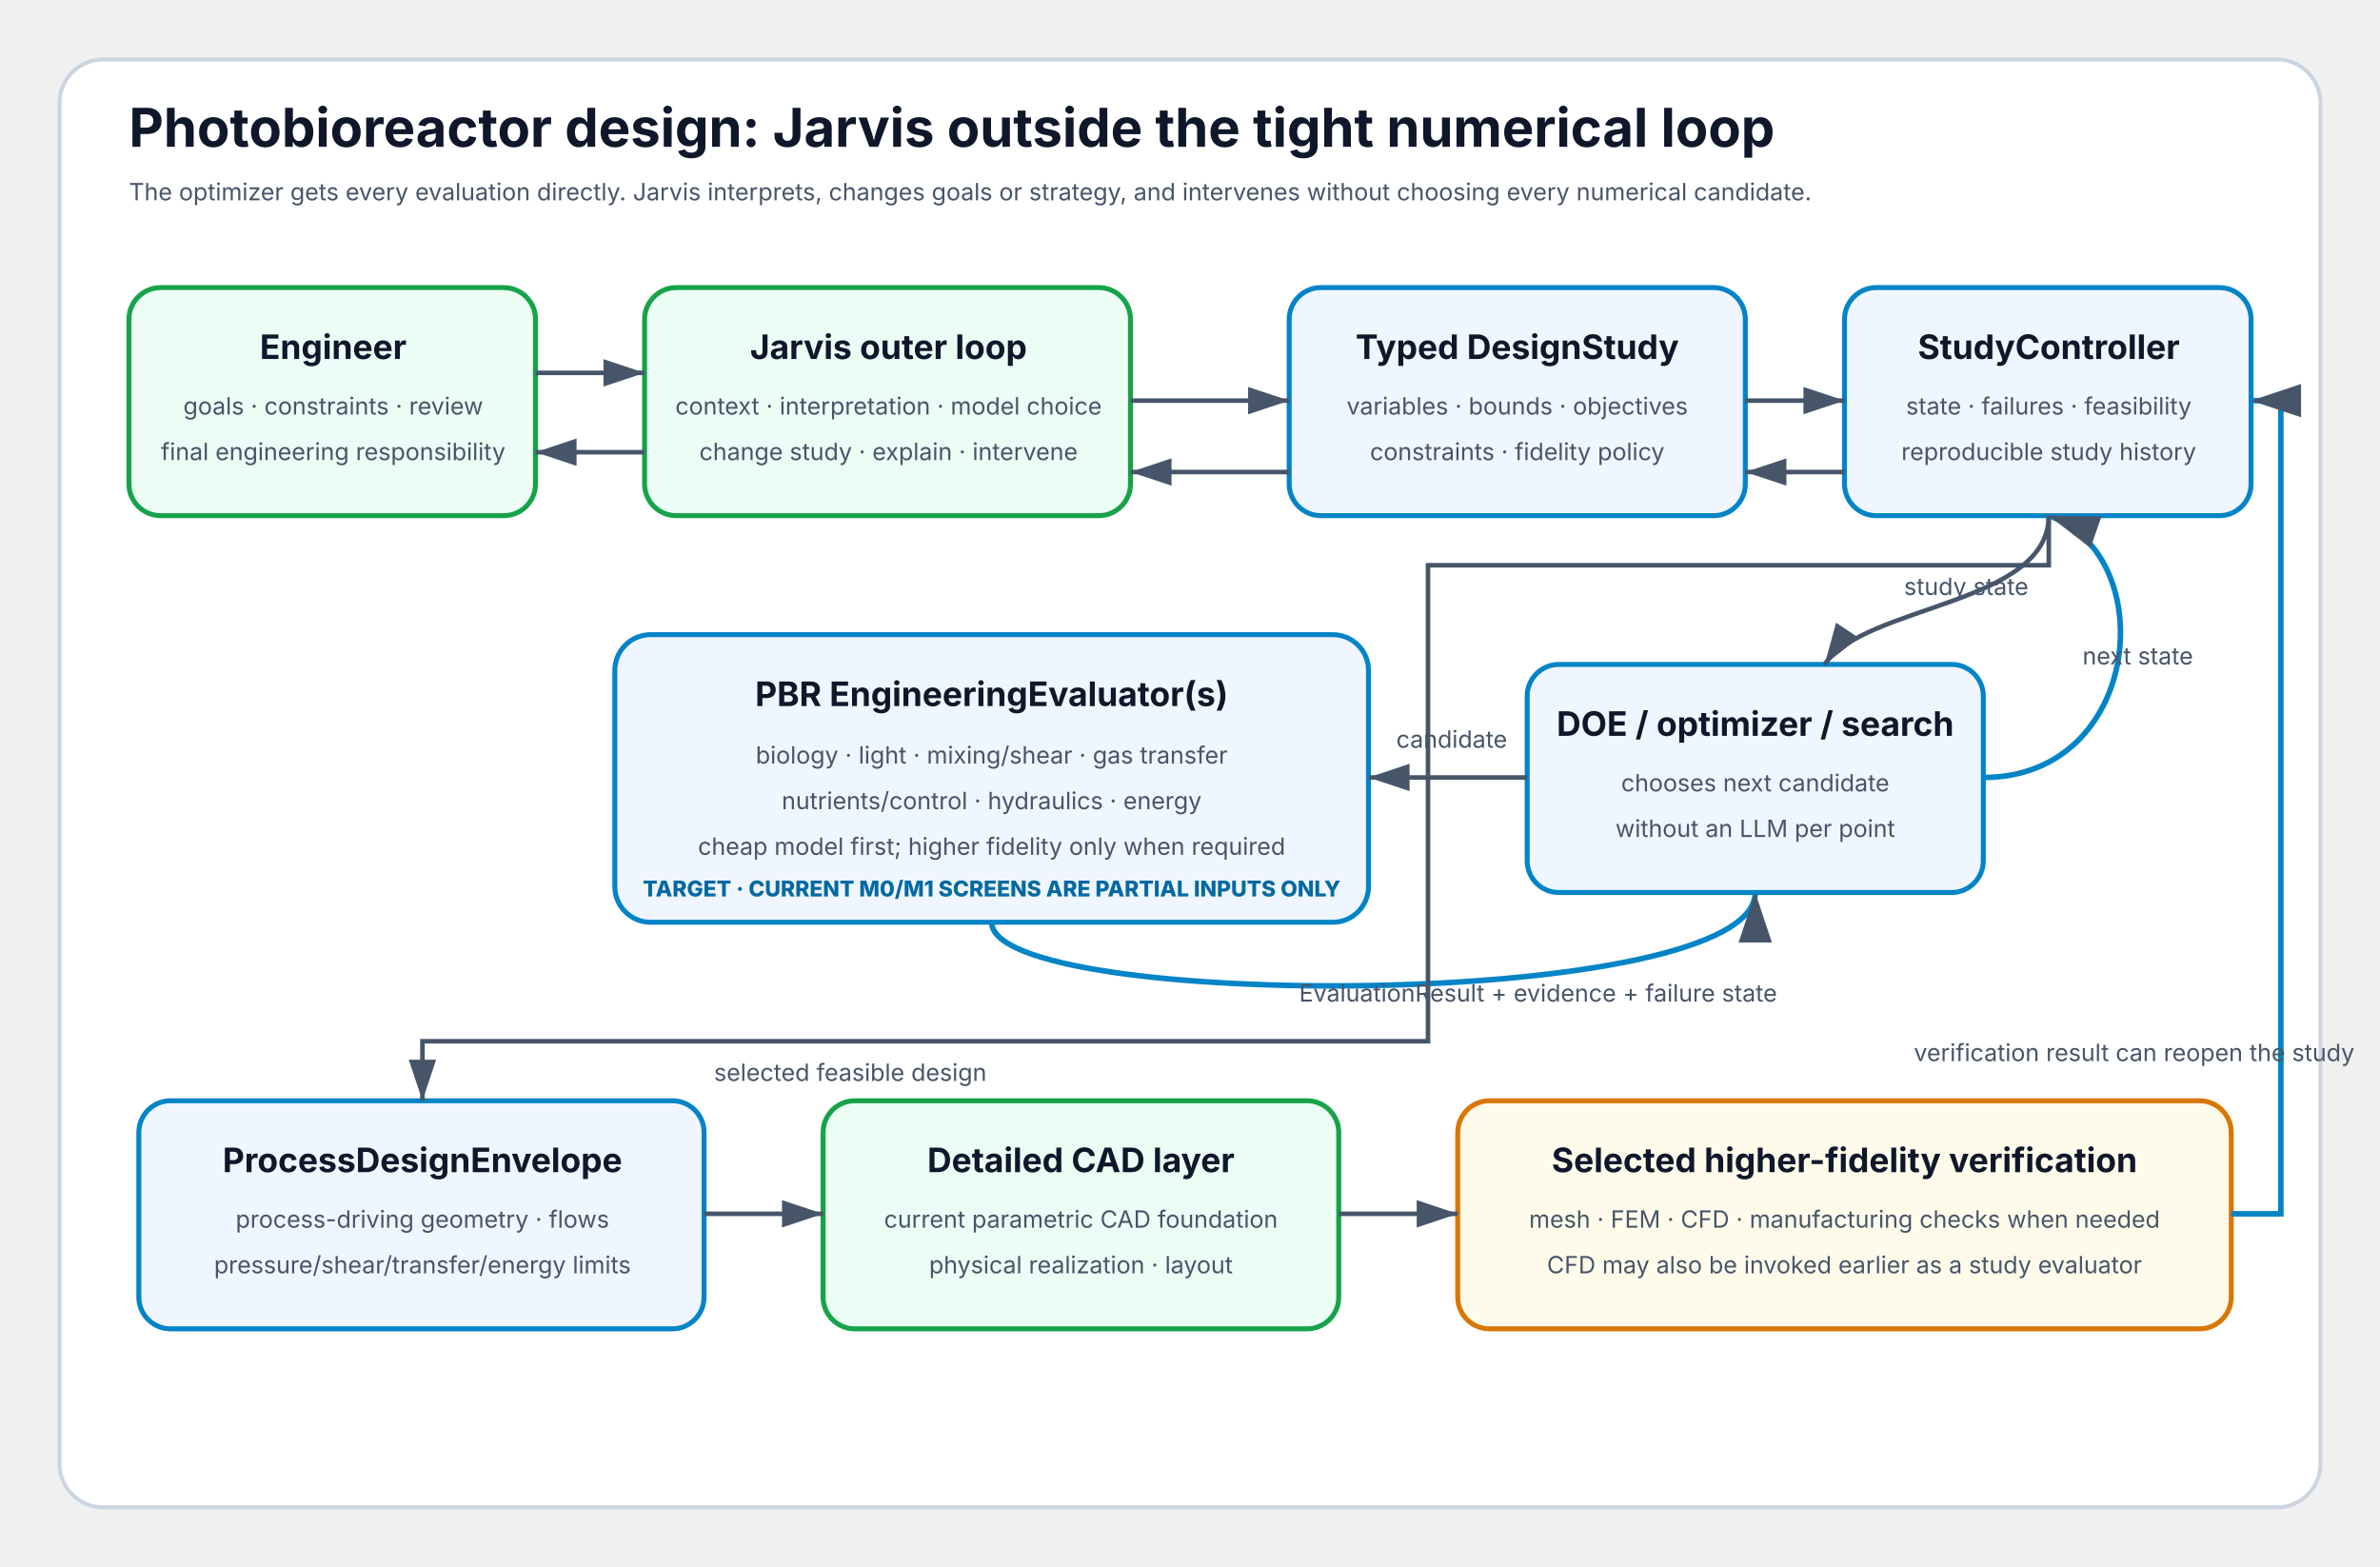
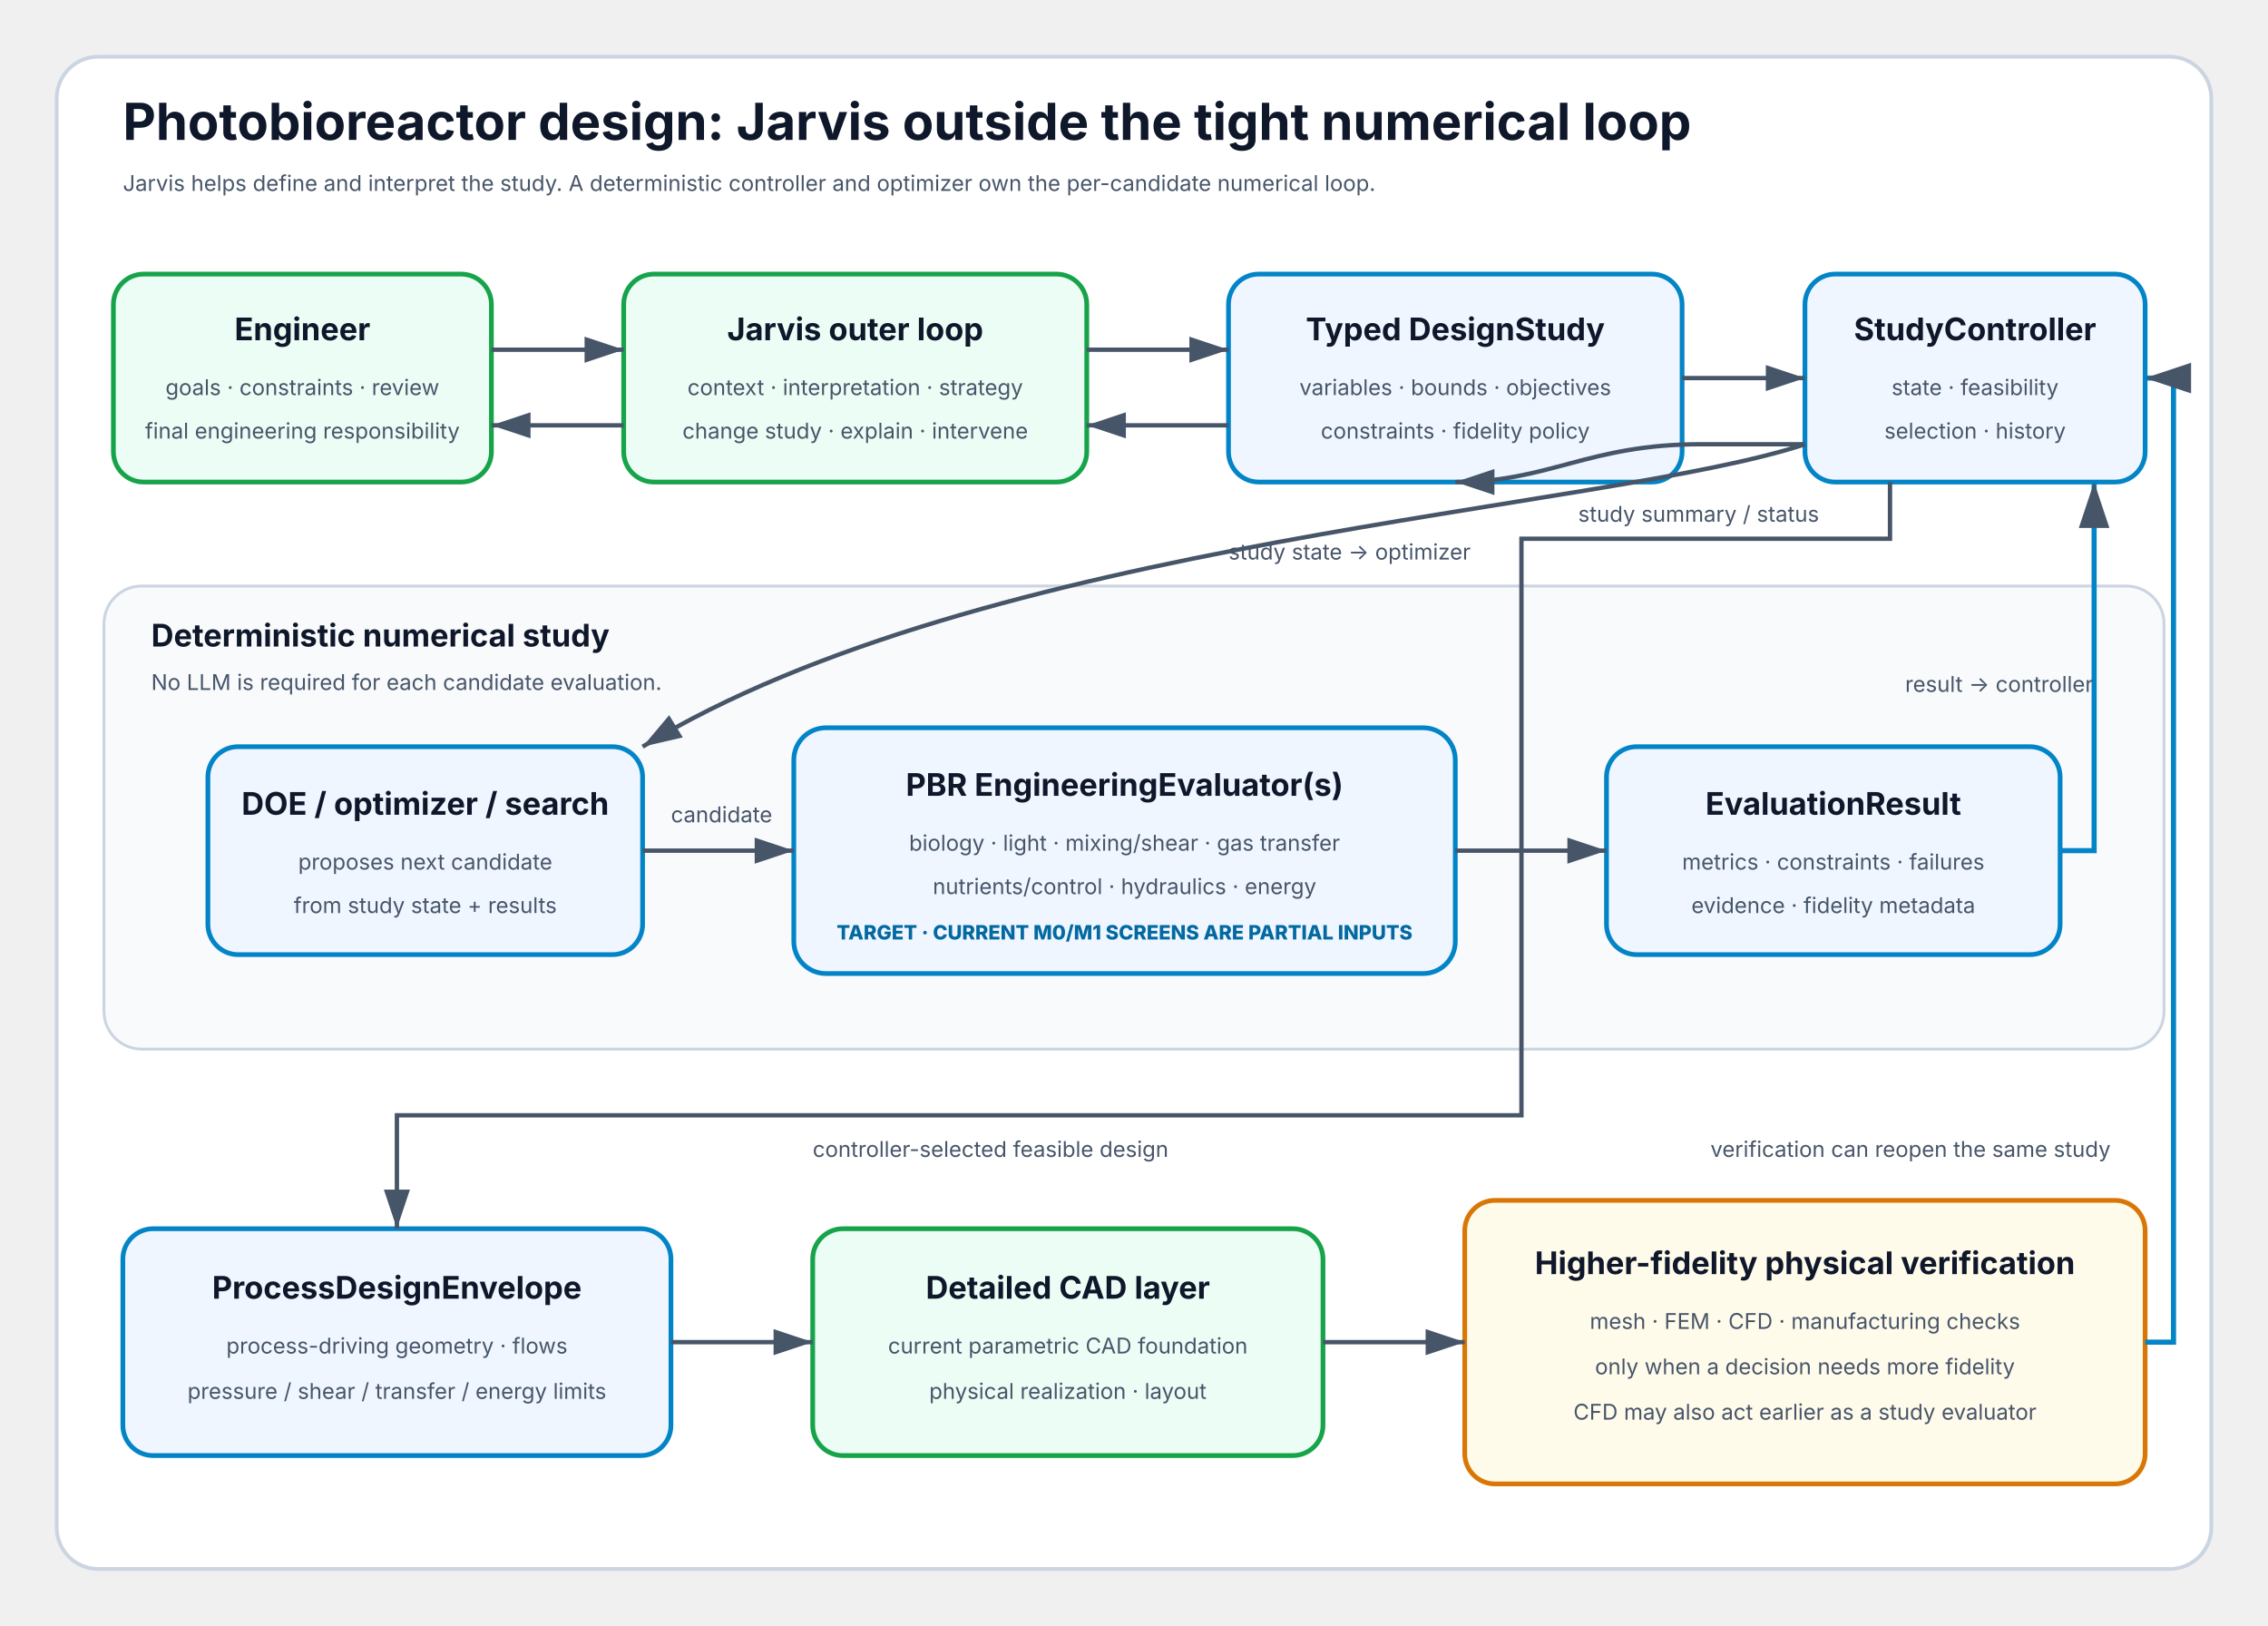
- <svg xmlns="http://www.w3.org/2000/svg" width="1200" height="790" viewBox="0 0 1200 790" role="img" aria-labelledby="title desc">
+ <svg xmlns="http://www.w3.org/2000/svg" width="1200" height="860" viewBox="0 0 1200 860" role="img" aria-labelledby="title desc">
  <defs>
    <marker id="arrow" markerWidth="10" markerHeight="10" refX="9" refY="3" orient="auto">
      <path d="M0,0 L0,6 L9,3 z" fill="#475569" />
    </marker>
-     <style>.frame{fill:#fff;stroke:#cbd5e1;stroke-width:2}.implemented{fill:#ecfdf5;stroke:#16a34a;stroke-width:2.5}.partial{fill:#fffbeb;stroke:#d97706;stroke-width:2.5}.planned{fill:#eff6ff;stroke:#0284c7;stroke-width:2.5}.research{fill:#fef2f2;stroke:#dc2626;stroke-width:2.5}.title{font-family:system-ui,-apple-system,"Segoe UI",sans-serif;fill:#0f172a;font-size:27px;font-weight:750}.boxTitle{font-family:system-ui,-apple-system,"Segoe UI",sans-serif;fill:#0f172a;font-size:17px;font-weight:700}.sub{font-family:system-ui,-apple-system,"Segoe UI",sans-serif;fill:#475569;font-size:12px}.tag{font-family:system-ui,-apple-system,"Segoe UI",sans-serif;font-size:11px;font-weight:800}.line{stroke:#475569;stroke-width:2.3;fill:none;marker-end:url(#arrow)}.loop{stroke:#0284c7;stroke-width:2.8;fill:none;marker-end:url(#arrow)}</style>
+     <style>.frame{fill:#fff;stroke:#cbd5e1;stroke-width:2}.implemented{fill:#ecfdf5;stroke:#16a34a;stroke-width:2.5}.partial{fill:#fffbeb;stroke:#d97706;stroke-width:2.5}.planned{fill:#eff6ff;stroke:#0284c7;stroke-width:2.5}.optional{fill:#f8fafc;stroke:#64748b;stroke-width:2}.title{font-family:system-ui,-apple-system,"Segoe UI",sans-serif;fill:#0f172a;font-size:27px;font-weight:750}.boxTitle{font-family:system-ui,-apple-system,"Segoe UI",sans-serif;fill:#0f172a;font-size:16.5px;font-weight:700}.sub{font-family:system-ui,-apple-system,"Segoe UI",sans-serif;fill:#475569;font-size:11.5px}.tag{font-family:system-ui,-apple-system,"Segoe UI",sans-serif;font-size:10.5px;font-weight:800}.line{stroke:#475569;stroke-width:2.3;fill:none;marker-end:url(#arrow)}.loop{stroke:#0284c7;stroke-width:2.7;fill:none;marker-end:url(#arrow)}.lane{fill:#f8fafc;stroke:#cbd5e1;stroke-width:1.5}</style>
  </defs>
-   <rect x="30" y="30" width="1140" height="730" rx="22" class="frame" />
+   <rect id="frame" x="30" y="30" width="1140" height="800" rx="22" class="frame" />
  <text x="65" y="74" class="title">Photobioreactor design: Jarvis outside the tight numerical loop</text>
-   <text x="65" y="101" class="sub">The optimizer gets every evaluation directly. Jarvis interprets, changes goals or strategy, and intervenes without choosing every numerical candidate.</text>
-   <rect x="65" y="145" width="205" height="115" rx="16" class="implemented" />
-   <text x="168" y="181" text-anchor="middle" class="boxTitle">Engineer</text>
-   <text x="168" y="209" text-anchor="middle" class="sub">goals · constraints · review</text>
-   <text x="168" y="232" text-anchor="middle" class="sub">final engineering responsibility</text>
-   <rect x="325" y="145" width="245" height="115" rx="16" class="implemented" />
-   <text x="448" y="181" text-anchor="middle" class="boxTitle">Jarvis outer loop</text>
-   <text x="448" y="209" text-anchor="middle" class="sub">context · interpretation · model choice</text>
-   <text x="448" y="232" text-anchor="middle" class="sub">change study · explain · intervene</text>
-   <rect x="650" y="145" width="230" height="115" rx="16" class="planned" />
-   <text x="765" y="181" text-anchor="middle" class="boxTitle">Typed DesignStudy</text>
-   <text x="765" y="209" text-anchor="middle" class="sub">variables · bounds · objectives</text>
-   <text x="765" y="232" text-anchor="middle" class="sub">constraints · fidelity policy</text>
-   <rect x="930" y="145" width="205" height="115" rx="16" class="planned" />
-   <text x="1033" y="181" text-anchor="middle" class="boxTitle">StudyController</text>
-   <text x="1033" y="209" text-anchor="middle" class="sub">state · failures · feasibility</text>
-   <text x="1033" y="232" text-anchor="middle" class="sub">reproducible study history</text>
-   <path d="M270 188 H325" class="line" />
-   <path d="M325 228 H270" class="line" />
-   <path d="M570 202 H650" class="line" />
-   <path d="M650 238 H570" class="line" />
-   <path d="M880 202 H930" class="line" />
-   <path d="M930 238 H880" class="line" />
-   <rect x="770" y="335" width="230" height="115" rx="16" class="planned" />
-   <text x="885" y="371" text-anchor="middle" class="boxTitle">DOE / optimizer / search</text>
-   <text x="885" y="399" text-anchor="middle" class="sub">chooses next candidate</text>
-   <text x="885" y="422" text-anchor="middle" class="sub">without an LLM per point</text>
-   <rect x="310" y="320" width="380" height="145" rx="18" class="planned" />
-   <text x="500" y="356" text-anchor="middle" class="boxTitle">PBR EngineeringEvaluator(s)</text>
-   <text x="500" y="385" text-anchor="middle" class="sub">biology · light · mixing/shear · gas transfer</text>
-   <text x="500" y="408" text-anchor="middle" class="sub">nutrients/control · hydraulics · energy</text>
-   <text x="500" y="431" text-anchor="middle" class="sub">cheap model first; higher fidelity only when required</text>
-   <text x="500" y="452" text-anchor="middle" class="tag" fill="#0369a1">TARGET · CURRENT M0/M1 SCREENS ARE PARTIAL INPUTS ONLY</text>
-   <path d="M1033 260 C1033 305 940 305 920 335" class="line" />
-   <text x="960" y="300" class="sub">study state</text>
-   <path d="M770 392 H690" class="line" />
-   <text x="704" y="377" class="sub">candidate</text>
-   <path d="M500 465 C500 510 885 510 885 450" class="loop" />
-   <text x="655" y="505" class="sub" fill="#0369a1">EvaluationResult + evidence + failure state</text>
-   <path d="M1000 392 C1080 392 1090 280 1033 260" class="loop" />
-   <text x="1050" y="335" class="sub" fill="#0369a1">next state</text>
-   <rect x="70" y="555" width="285" height="115" rx="16" class="planned" />
-   <text x="213" y="591" text-anchor="middle" class="boxTitle">ProcessDesignEnvelope</text>
-   <text x="213" y="619" text-anchor="middle" class="sub">process-driving geometry · flows</text>
-   <text x="213" y="642" text-anchor="middle" class="sub">pressure/shear/transfer/energy limits</text>
-   <rect x="415" y="555" width="260" height="115" rx="16" class="implemented" />
-   <text x="545" y="591" text-anchor="middle" class="boxTitle">Detailed CAD layer</text>
-   <text x="545" y="619" text-anchor="middle" class="sub">current parametric CAD foundation</text>
-   <text x="545" y="642" text-anchor="middle" class="sub">physical realization · layout</text>
-   <rect x="735" y="555" width="390" height="115" rx="16" class="partial" />
-   <text x="930" y="591" text-anchor="middle" class="boxTitle">Selected higher-fidelity verification</text>
-   <text x="930" y="619" text-anchor="middle" class="sub">mesh · FEM · CFD · manufacturing checks when needed</text>
-   <text x="930" y="642" text-anchor="middle" class="sub">CFD may also be invoked earlier as a study evaluator</text>
-   <path d="M1033 260 V285 H720 V525 H213 V555" class="line" />
-   <text x="360" y="545" class="sub">selected feasible design</text>
-   <path d="M355 612 H415" class="line" />
-   <path d="M675 612 H735" class="line" />
-   <path d="M1125 612 H1150 V202 H1135" class="loop" />
-   <text x="965" y="535" class="sub" fill="#0369a1">verification result can reopen the study</text>
+   <text x="65" y="101" class="sub">Jarvis helps define and interpret the study. A deterministic controller and optimizer own the per-candidate numerical loop.</text>
+   <g id="card-engineer">
+     <rect id="rect-engineer" x="60" y="145" width="200" height="110" rx="16" class="implemented" />
+     <text x="160" y="180" text-anchor="middle" class="boxTitle">Engineer</text>
+     <text x="160" y="209" text-anchor="middle" class="sub">goals · constraints · review</text>
+     <text x="160" y="232" text-anchor="middle" class="sub">final engineering responsibility</text>
+   </g>
+   <g id="card-jarvis">
+     <rect id="rect-jarvis" x="330" y="145" width="245" height="110" rx="16" class="implemented" />
+     <text x="452.5" y="180" text-anchor="middle" class="boxTitle">Jarvis outer loop</text>
+     <text x="452.5" y="209" text-anchor="middle" class="sub">context · interpretation · strategy</text>
+     <text x="452.5" y="232" text-anchor="middle" class="sub">change study · explain · intervene</text>
+   </g>
+   <g id="card-studydef">
+     <rect id="rect-studydef" x="650" y="145" width="240" height="110" rx="16" class="planned" />
+     <text x="770" y="180" text-anchor="middle" class="boxTitle">Typed DesignStudy</text>
+     <text x="770" y="209" text-anchor="middle" class="sub">variables · bounds · objectives</text>
+     <text x="770" y="232" text-anchor="middle" class="sub">constraints · fidelity policy</text>
+   </g>
+   <g id="card-controller">
+     <rect id="rect-controller" x="955" y="145" width="180" height="110" rx="16" class="planned" />
+     <text x="1045" y="180" text-anchor="middle" class="boxTitle">StudyController</text>
+     <text x="1045" y="209" text-anchor="middle" class="sub">state · feasibility</text>
+     <text x="1045" y="232" text-anchor="middle" class="sub">selection · history</text>
+   </g>
+   <path d="M260 185 H330" class="line" />
+   <path d="M330 225 H260" class="line" />
+   <path d="M575 185 H650" class="line" />
+   <path d="M650 225 H575" class="line" />
+   <path d="M890 200 H955" class="line" />
+   <path d="M955 235 H900 C840 235 820 255 770 255" class="line" />
+   <text x="835" y="276" class="sub">study summary / status</text>
+   <rect x="55" y="310" width="1090" height="245" rx="20" class="lane" />
+   <text x="80" y="342" class="boxTitle">Deterministic numerical study</text>
+   <text x="80" y="365" class="sub">No LLM is required for each candidate evaluation.</text>
+   <g id="card-optimizer">
+     <rect id="rect-optimizer" x="110" y="395" width="230" height="110" rx="16" class="planned" />
+     <text x="225" y="431" text-anchor="middle" class="boxTitle">DOE / optimizer / search</text>
+     <text x="225" y="460" text-anchor="middle" class="sub">proposes next candidate</text>
+     <text x="225" y="483" text-anchor="middle" class="sub">from study state + results</text>
+   </g>
+   <g id="card-evaluator">
+     <rect id="rect-evaluator" x="420" y="385" width="350" height="130" rx="17" class="planned" />
+     <text x="595" y="421" text-anchor="middle" class="boxTitle">PBR EngineeringEvaluator(s)</text>
+     <text x="595" y="450" text-anchor="middle" class="sub">biology · light · mixing/shear · gas transfer</text>
+     <text x="595" y="473" text-anchor="middle" class="sub">nutrients/control · hydraulics · energy</text>
+     <text x="595" y="497" text-anchor="middle" class="tag" fill="#0369a1">TARGET · CURRENT M0/M1 SCREENS ARE PARTIAL INPUTS</text>
+   </g>
+   <g id="card-result">
+     <rect id="rect-result" x="850" y="395" width="240" height="110" rx="16" class="planned" />
+     <text x="970" y="431" text-anchor="middle" class="boxTitle">EvaluationResult</text>
+     <text x="970" y="460" text-anchor="middle" class="sub">metrics · constraints · failures</text>
+     <text x="970" y="483" text-anchor="middle" class="sub">evidence · fidelity metadata</text>
+   </g>
+   <path d="M340 450 H420" class="line" />
+   <text x="355" y="435" class="sub">candidate</text>
+   <path d="M770 450 H850" class="line" />
+   <path d="M1090 450 H1108 V255" class="loop" />
+   <text x="1008" y="366" class="sub" fill="#0369a1">result → controller</text>
+   <path d="M955 235 C850 270 520 285 340 395" class="line" />
+   <text x="650" y="296" class="sub">study state → optimizer</text>
+   <g id="card-envelope">
+     <rect id="rect-envelope" x="65" y="650" width="290" height="120" rx="16" class="planned" />
+     <text x="210" y="687" text-anchor="middle" class="boxTitle">ProcessDesignEnvelope</text>
+     <text x="210" y="716" text-anchor="middle" class="sub">process-driving geometry · flows</text>
+     <text x="210" y="740" text-anchor="middle" class="sub">pressure / shear / transfer / energy limits</text>
+   </g>
+   <g id="card-cad">
+     <rect id="rect-cad" x="430" y="650" width="270" height="120" rx="16" class="implemented" />
+     <text x="565" y="687" text-anchor="middle" class="boxTitle">Detailed CAD layer</text>
+     <text x="565" y="716" text-anchor="middle" class="sub">current parametric CAD foundation</text>
+     <text x="565" y="740" text-anchor="middle" class="sub">physical realization · layout</text>
+   </g>
+   <g id="card-verify">
+     <rect id="rect-verify" x="775" y="635" width="360" height="150" rx="16" class="partial" />
+     <text x="955" y="674" text-anchor="middle" class="boxTitle">Higher-fidelity physical verification</text>
+     <text x="955" y="703" text-anchor="middle" class="sub">mesh · FEM · CFD · manufacturing checks</text>
+     <text x="955" y="727" text-anchor="middle" class="sub">only when a decision needs more fidelity</text>
+     <text x="955" y="751" text-anchor="middle" class="sub">CFD may also act earlier as a study evaluator</text>
+   </g>
+   <path d="M1000 255 V285 H805 V590 H210 V650" class="line" />
+   <text x="430" y="612" class="sub">controller-selected feasible design</text>
+   <path d="M355 710 H430" class="line" />
+   <path d="M700 710 H775" class="line" />
+   <path d="M1135 710 H1150 V200 H1135" class="loop" />
+   <text x="905" y="612" class="sub" fill="#0369a1">verification can reopen the same study</text>
</svg>
